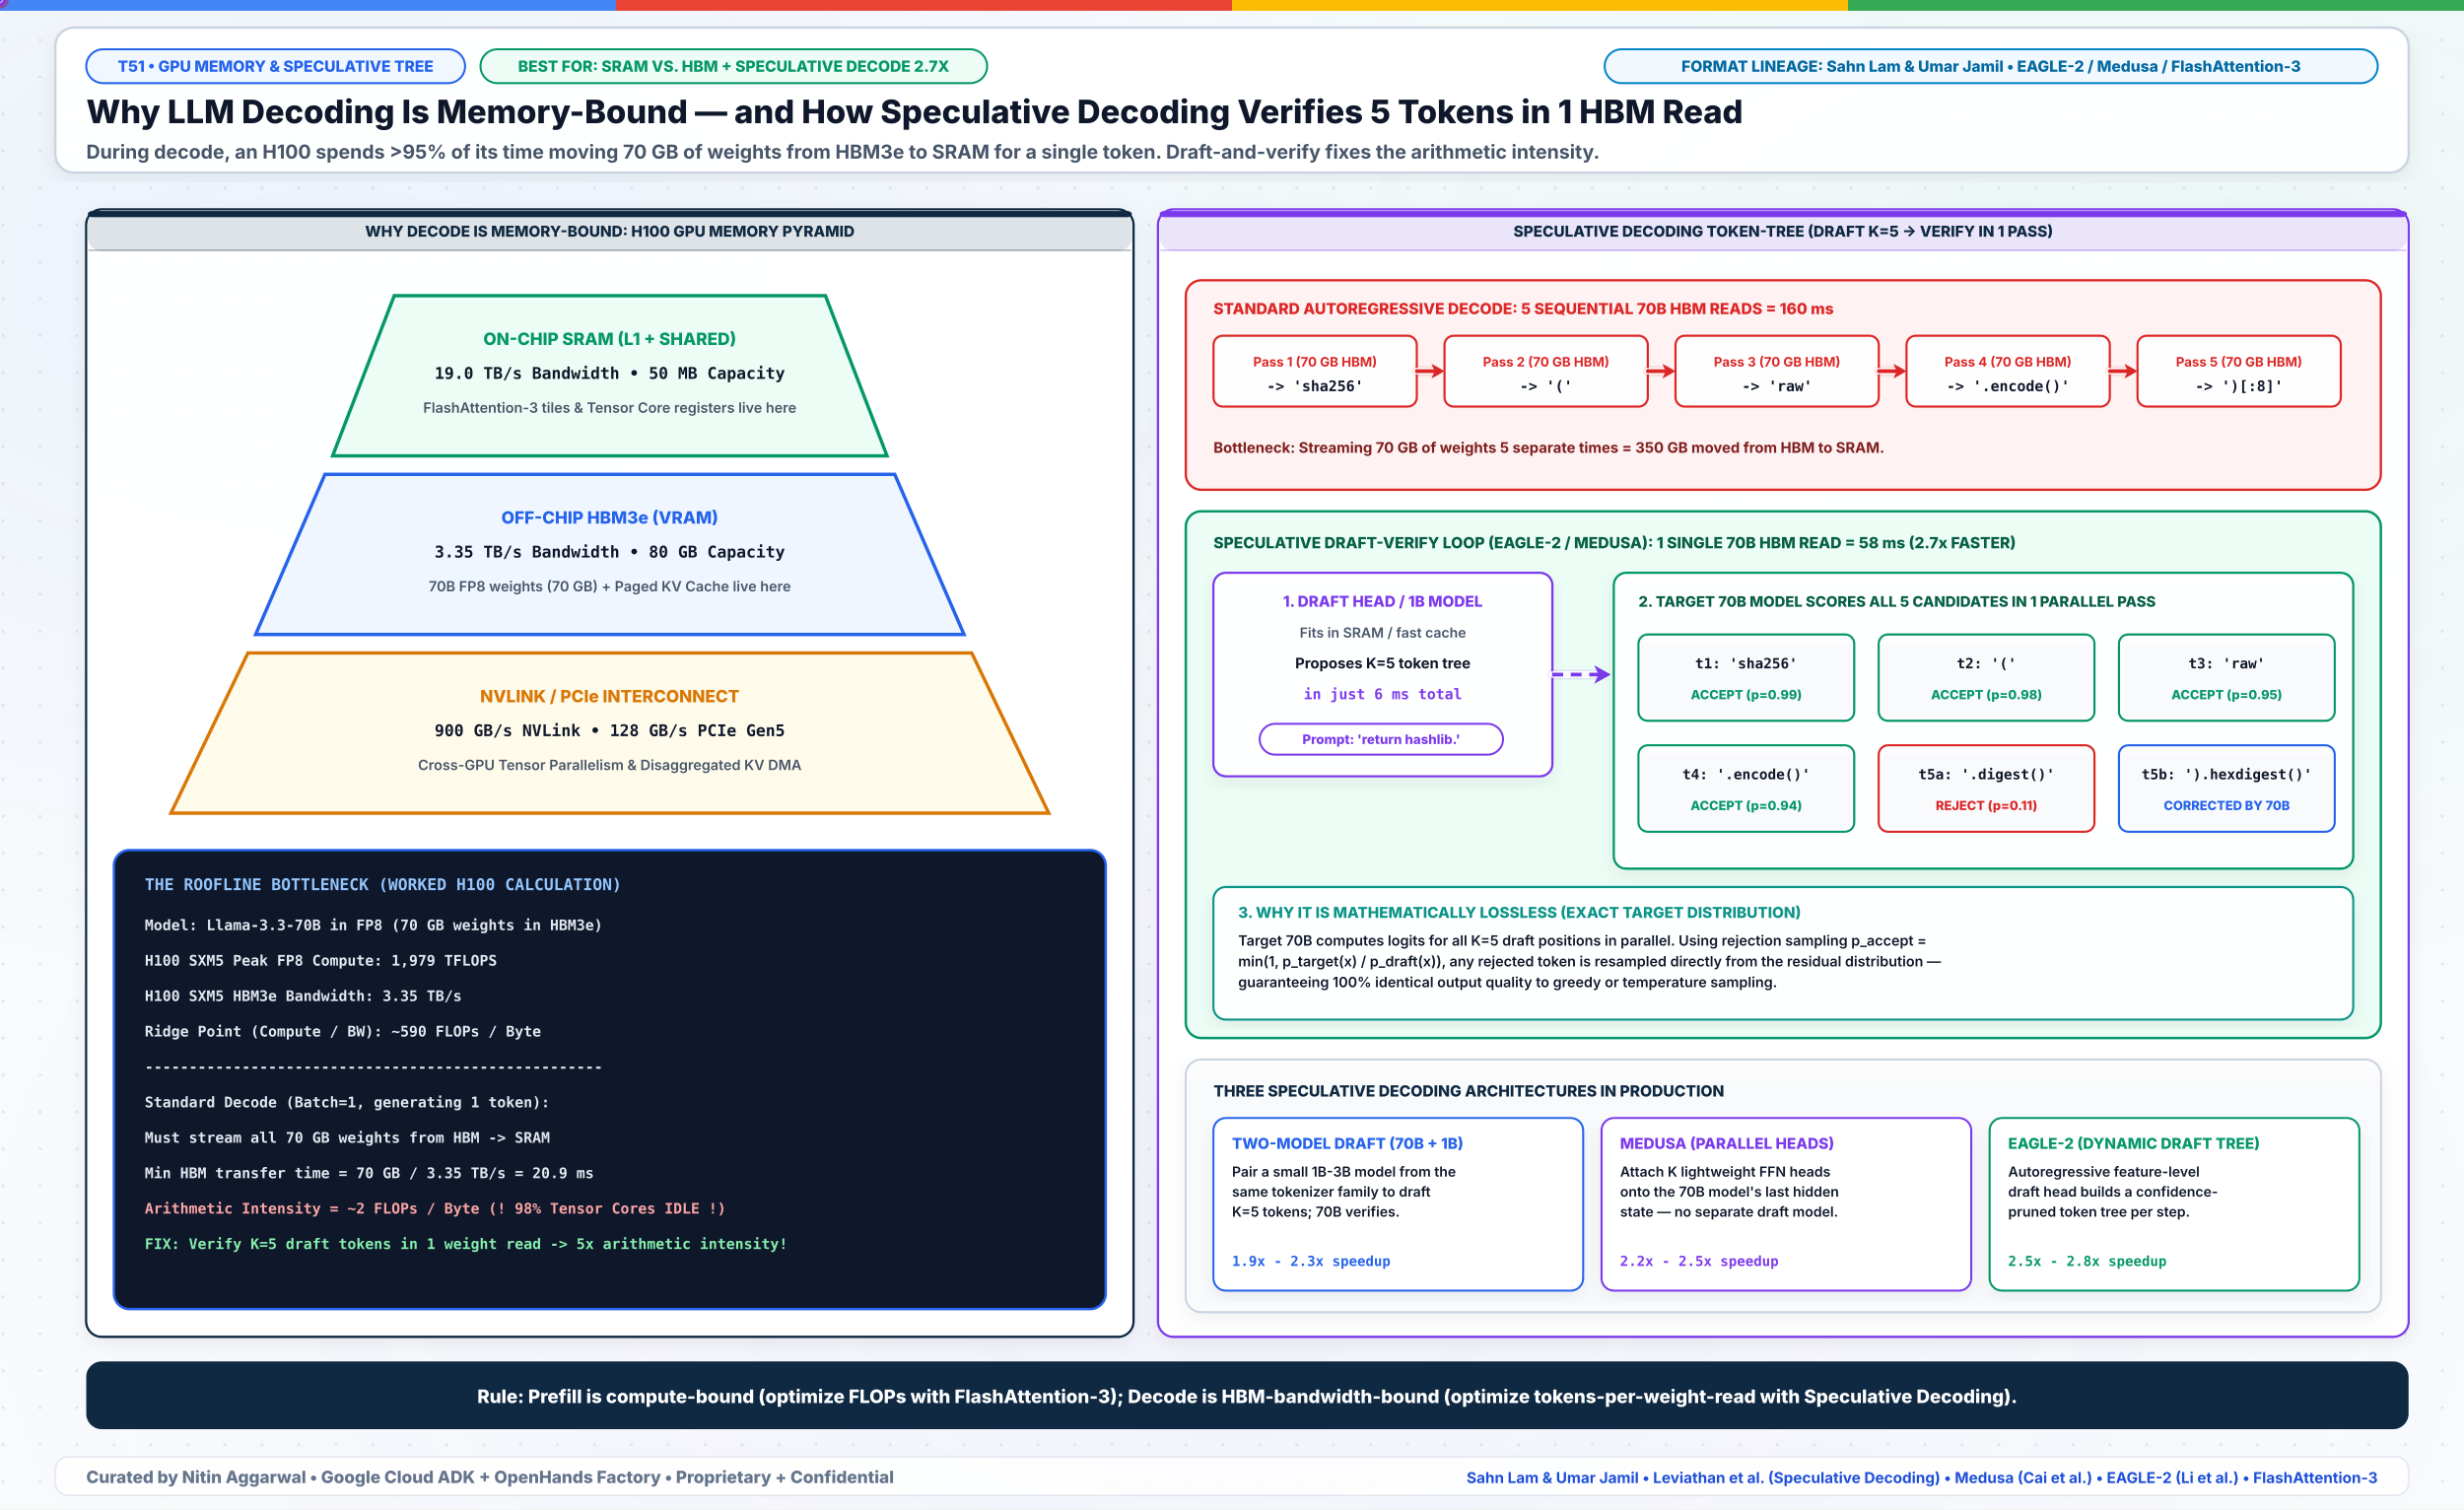
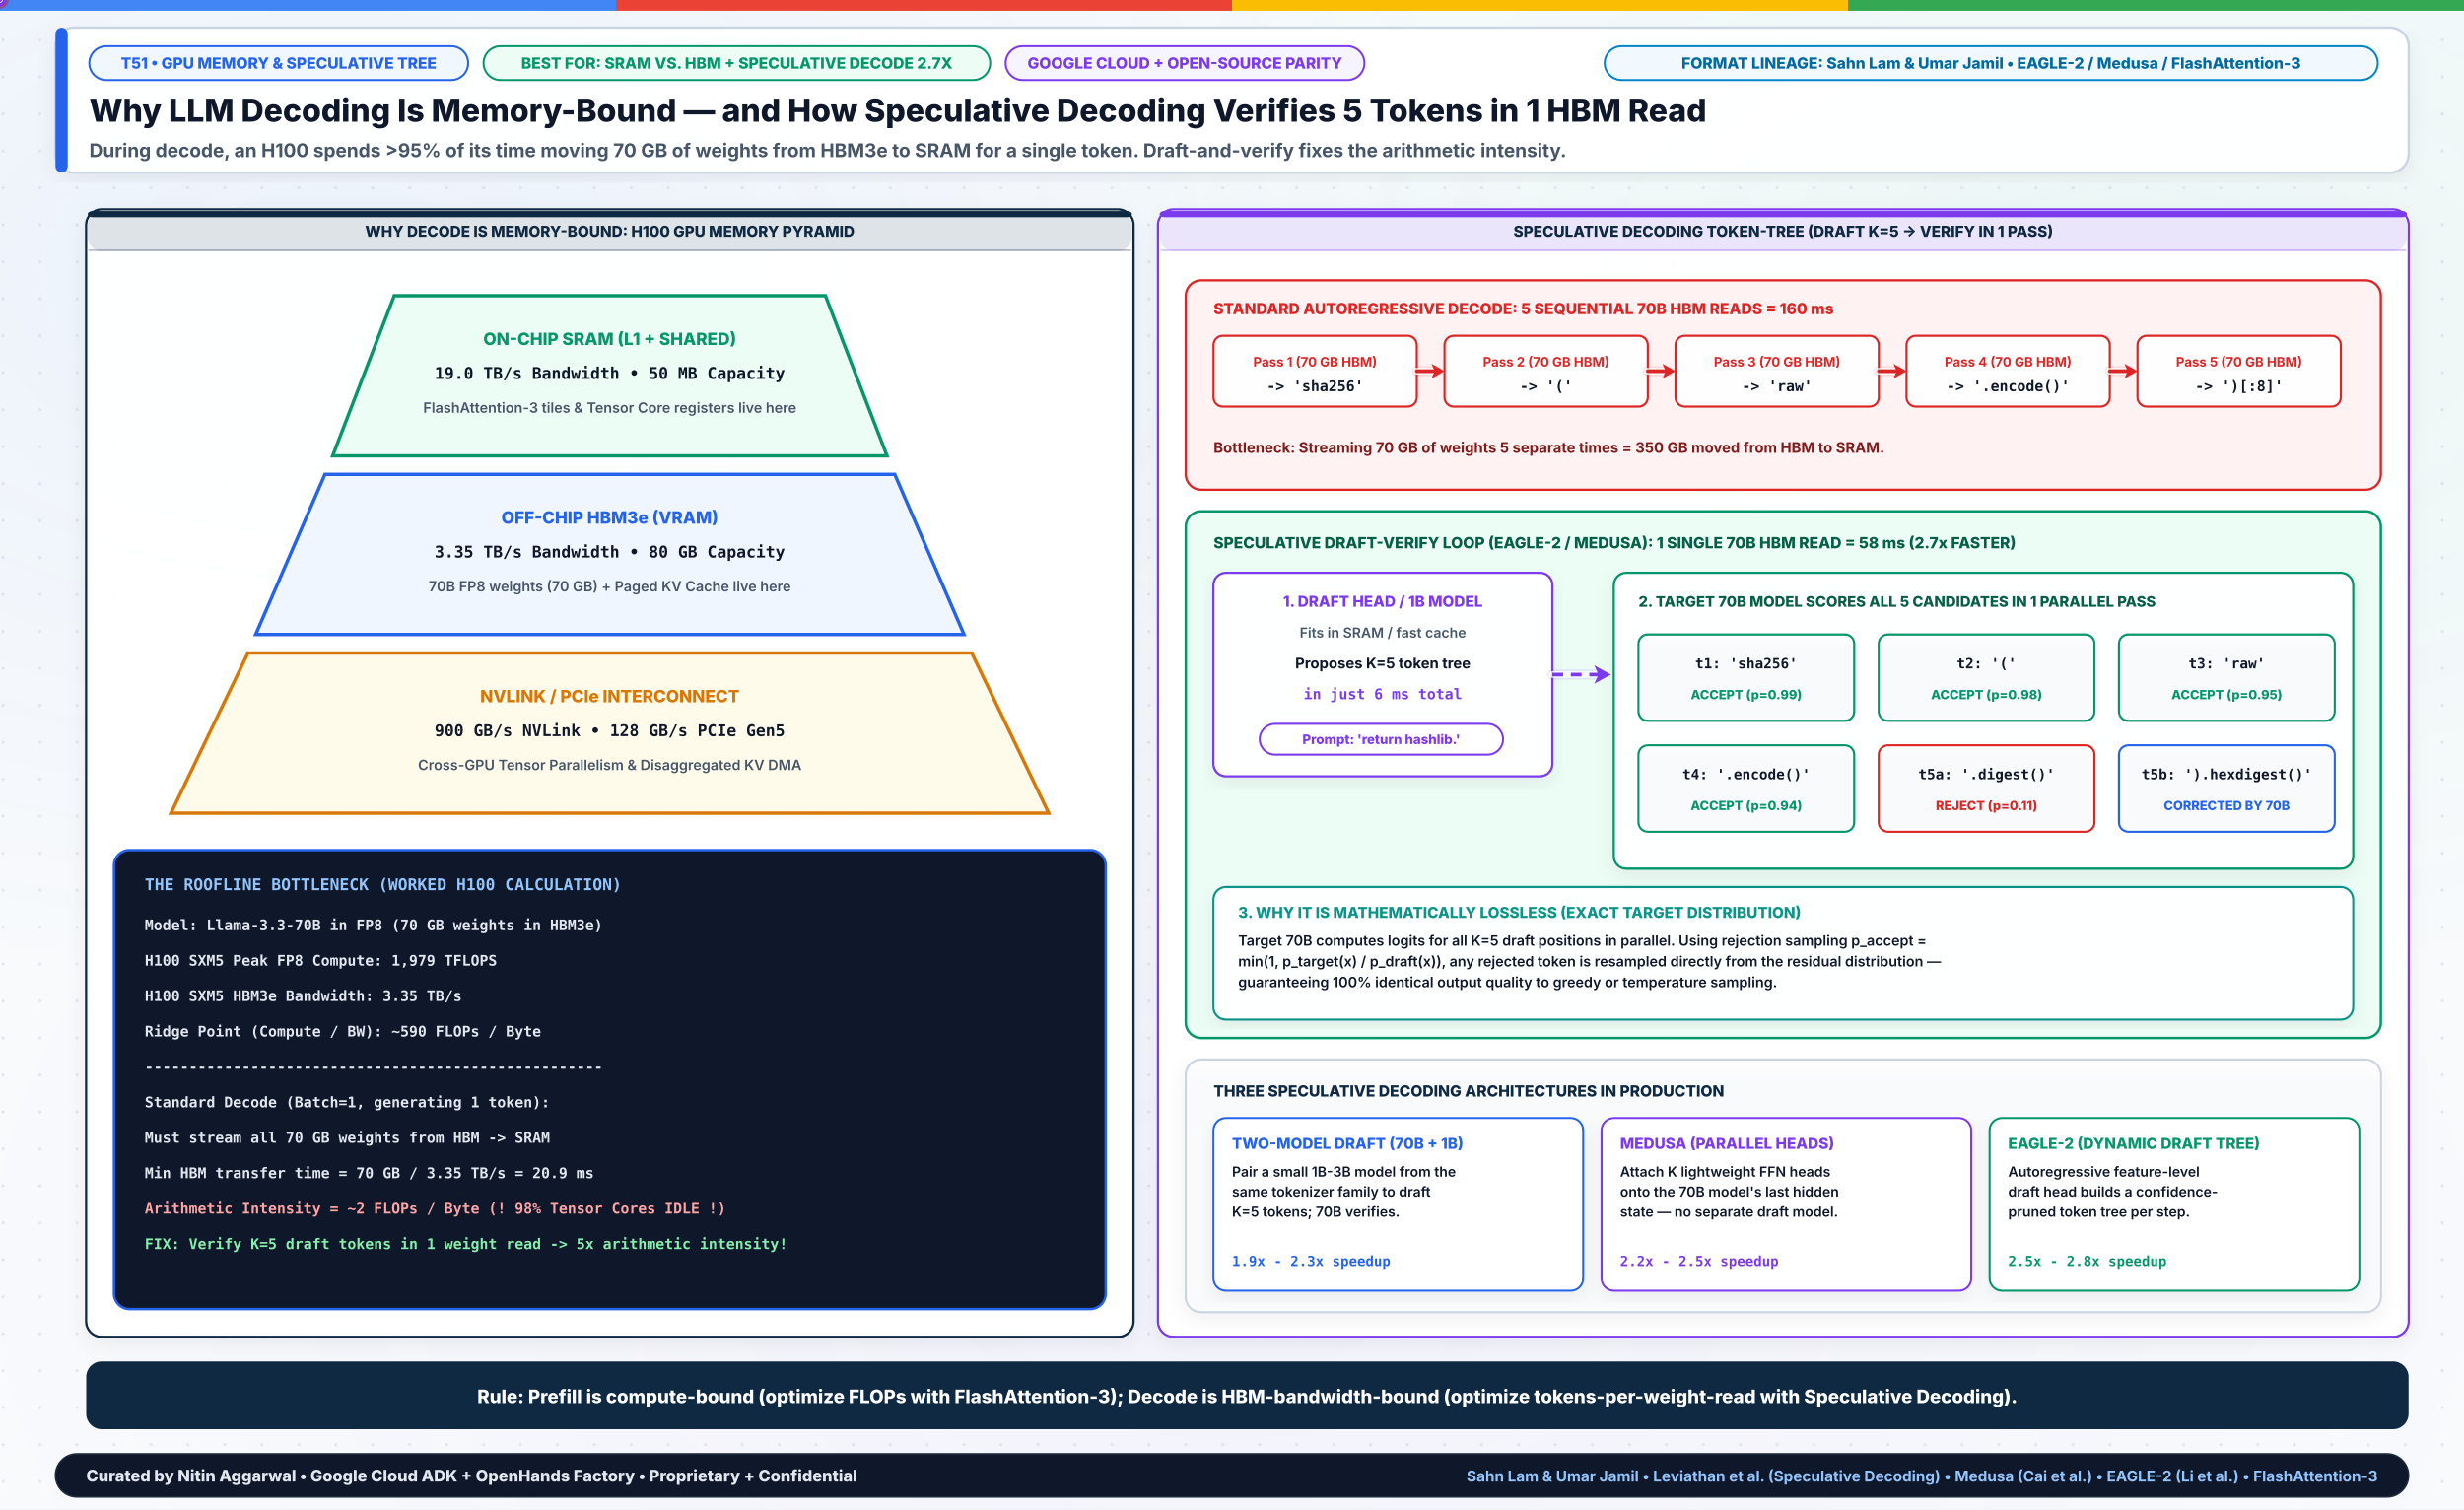
<svg xmlns="http://www.w3.org/2000/svg" viewBox="0 0 1600 980" width="1600" height="980">
  <defs>
    <filter id="shadow" x="-3%" y="-3%" width="106%" height="110%">
      <feDropShadow dx="0" dy="4" stdDeviation="6" flood-color="#0F172A" flood-opacity="0.065" />
    </filter>
    <linearGradient id="glassCardGrad" x1="0" y1="0" x2="0" y2="1">
      <stop offset="0%" stop-color="#FFFFFF" stop-opacity="0.96" />
      <stop offset="100%" stop-color="#F8FAFC" stop-opacity="0.90" />
    </linearGradient>
    <linearGradient id="glassSheen" x1="0" y1="0" x2="0" y2="1">
      <stop offset="0%" stop-color="#FFFFFF" stop-opacity="0.72" />
      <stop offset="100%" stop-color="#FFFFFF" stop-opacity="0.0" />
    </linearGradient>
    <radialGradient id="meshBlue" cx="14%" cy="18%" r="48%">
      <stop offset="0%" stop-color="#4285F4" stop-opacity="0.065" />
      <stop offset="100%" stop-color="#4285F4" stop-opacity="0.0" />
    </radialGradient>
    <radialGradient id="meshEmerald" cx="86%" cy="20%" r="46%">
      <stop offset="0%" stop-color="#10B981" stop-opacity="0.055" />
      <stop offset="100%" stop-color="#10B981" stop-opacity="0.0" />
    </radialGradient>
    <radialGradient id="meshViolet" cx="50%" cy="84%" r="52%">
      <stop offset="0%" stop-color="#8B5CF6" stop-opacity="0.048" />
      <stop offset="100%" stop-color="#8B5CF6" stop-opacity="0.0" />
    </radialGradient>
    <pattern id="archGrid" width="24" height="24" patternUnits="userSpaceOnUse">
      <circle cx="2" cy="2" r="1" fill="#94A3B8" fill-opacity="0.22" />
    </pattern>
    <style>
@keyframes flowDash { from { stroke-dashoffset: 40; } to { stroke-dashoffset: 0; } }
.flow-line { animation: flowDash 1.0s linear infinite; }
@keyframes pulseStroke { 0%,100% { stroke-width: 2.4px; } 50% { stroke-width: 5px; } }
.pulse { animation: pulseStroke 2.2s ease-in-out infinite; }
@keyframes blink { 0%,100% { opacity: 1; } 50% { opacity: 0.35; } }
.blink { animation: blink 1.4s ease-in-out infinite; }
@keyframes growX { from { transform: scaleX(0.02); } to { transform: scaleX(1); } }
.grow-x { transform-box: fill-box; transform-origin: left center; animation: growX 1.5s ease-out 0.2s both; }
@keyframes breathe { 0%,100% { transform: scale(1); } 50% { transform: scale(1.05); } }
.breathe { transform-box: fill-box; transform-origin: center; animation: breathe 2.6s ease-in-out infinite; }
</style>
  </defs>
  <rect x="0.0" y="0.0" width="1600.0" height="980.0" rx="0" fill="#F8FAFC" />
  <rect x="0" y="0" width="1600" height="980" fill="url(#meshBlue)" />
  <rect x="0" y="0" width="1600" height="980" fill="url(#meshEmerald)" />
  <rect x="0" y="0" width="1600" height="980" fill="url(#meshViolet)" />
  <rect x="0" y="0" width="1600" height="980" fill="url(#archGrid)" />
  <rect x="0.0" y="0.0" width="400.0" height="7.0" rx="0" fill="#4285F4" />
  <rect x="400.0" y="0.0" width="400.0" height="7.0" rx="0" fill="#EA4335" />
  <rect x="800.0" y="0.0" width="400.0" height="7.0" rx="0" fill="#FBBC04" />
  <rect x="1200.0" y="0.0" width="400.0" height="7.0" rx="0" fill="#34A853" />
  <rect x="36.0" y="18.0" width="1528.0" height="94.0" rx="12" fill="#FFFFFF" stroke="#CBD5E1" stroke-width="1.8" filter="url(#shadow)" fill-opacity="0.96" />
  <rect x="37.2" y="19.2" width="1525.6" height="91.6" rx="10.8" fill="none" stroke="#FFFFFF" stroke-opacity="0.82" stroke-width="1" />
  <rect x="38.0" y="19.8" width="1524.0" height="11.3" rx="9.8" fill="url(#glassSheen)" pointer-events="none" />
-   <rect x="56.0" y="32.0" width="246" height="22" rx="11.0" fill="#EFF6FF" fill-opacity="0.98" stroke="#2563EB" stroke-width="1.3" />
-   <text x="179.0" y="46.6" font-family="Inter, -apple-system, Helvetica, Arial, sans-serif" font-size="10" font-weight="800" fill="#2563EB" text-anchor="middle">T51 • GPU MEMORY &amp; SPECULATIVE TREE</text>
-   <rect x="312.0" y="32.0" width="329" height="22" rx="11.0" fill="#ECFDF5" fill-opacity="0.98" stroke="#059669" stroke-width="1.3" />
-   <text x="476.5" y="46.6" font-family="Inter, -apple-system, Helvetica, Arial, sans-serif" font-size="10" font-weight="800" fill="#059669" text-anchor="middle">BEST FOR: SRAM VS. HBM + SPECULATIVE DECODE 2.7X</text>
-   <rect x="1042.0" y="32.0" width="502" height="22" rx="11.0" fill="#F0F9FF" fill-opacity="0.98" stroke="#0284C7" stroke-width="1.3" />
-   <text x="1293.0" y="46.6" font-family="Inter, -apple-system, Helvetica, Arial, sans-serif" font-size="10" font-weight="800" fill="#0369A1" text-anchor="middle">FORMAT LINEAGE: Sahn Lam &amp; Umar Jamil • EAGLE-2 / Medusa / FlashAttention-3</text>
-   <text x="56.0" y="80.0" font-family="Inter, -apple-system, Helvetica, Arial, sans-serif" font-size="21" font-weight="800" fill="#0F172A" text-anchor="start">Why LLM Decoding Is Memory-Bound — and How Speculative Decoding Verifies 5 Tokens in 1 HBM Read</text>
-   <text x="56.0" y="103.0" font-family="Inter, -apple-system, Helvetica, Arial, sans-serif" font-size="12.5" font-weight="700" fill="#475569" text-anchor="start">During decode, an H100 spends &gt;95% of its time moving 70 GB of weights from HBM3e to SRAM for a single token. Draft-and-verify fixes the arithmetic intensity.</text>
+   <rect x="36.0" y="18.0" width="8.0" height="94.0" rx="4" fill="#2563EB" />
+   <rect x="58.0" y="30.0" width="246" height="22" rx="11.0" fill="#EFF6FF" fill-opacity="0.98" stroke="#2563EB" stroke-width="1.3" />
+   <text x="181.0" y="44.6" font-family="Inter, -apple-system, Helvetica, Arial, sans-serif" font-size="10" font-weight="800" fill="#2563EB" text-anchor="middle">T51 • GPU MEMORY &amp; SPECULATIVE TREE</text>
+   <rect x="314.0" y="30.0" width="329" height="22" rx="11.0" fill="#ECFDF5" fill-opacity="0.98" stroke="#059669" stroke-width="1.3" />
+   <text x="478.5" y="44.6" font-family="Inter, -apple-system, Helvetica, Arial, sans-serif" font-size="10" font-weight="800" fill="#059669" text-anchor="middle">BEST FOR: SRAM VS. HBM + SPECULATIVE DECODE 2.7X</text>
+   <rect x="653.0" y="30.0" width="233" height="22" rx="11.0" fill="#F5F3FF" fill-opacity="0.98" stroke="#7C3AED" stroke-width="1.3" />
+   <text x="769.5" y="44.6" font-family="Inter, -apple-system, Helvetica, Arial, sans-serif" font-size="10" font-weight="800" fill="#7C3AED" text-anchor="middle">GOOGLE CLOUD + OPEN-SOURCE PARITY</text>
+   <rect x="1042.0" y="30.0" width="502" height="22" rx="11.0" fill="#F0F9FF" fill-opacity="0.98" stroke="#0284C7" stroke-width="1.3" />
+   <text x="1293.0" y="44.6" font-family="Inter, -apple-system, Helvetica, Arial, sans-serif" font-size="10" font-weight="800" fill="#0369A1" text-anchor="middle">FORMAT LINEAGE: Sahn Lam &amp; Umar Jamil • EAGLE-2 / Medusa / FlashAttention-3</text>
+   <text x="58.0" y="79.0" font-family="Inter, -apple-system, Helvetica, Arial, sans-serif" font-size="20.5" font-weight="800" fill="#0F172A" text-anchor="start">Why LLM Decoding Is Memory-Bound — and How Speculative Decoding Verifies 5 Tokens in 1 HBM Read</text>
+   <text x="58.0" y="102.0" font-family="Inter, -apple-system, Helvetica, Arial, sans-serif" font-size="12.2" font-weight="700" fill="#475569" text-anchor="start">During decode, an H100 spends &gt;95% of its time moving 70 GB of weights from HBM3e to SRAM for a single token. Draft-and-verify fixes the arithmetic intensity.</text>
  <rect x="56.0" y="136.0" width="680.0" height="732.0" rx="10" fill="#FFFFFF" stroke="#0F2942" stroke-width="1.6" filter="url(#shadow)" fill-opacity="0.96" />
  <rect x="57.2" y="137.2" width="677.6" height="729.6" rx="8.8" fill="none" stroke="#FFFFFF" stroke-opacity="0.82" stroke-width="1" />
  <rect x="58.0" y="137.8" width="676.0" height="14.0" rx="7.8" fill="url(#glassSheen)" pointer-events="none" />
  <rect x="57.0" y="137.0" width="678.0" height="26.0" rx="9" fill="#F8FAFC" />
  <rect x="57.0" y="137.0" width="678.0" height="26.0" rx="9" fill="#0F2942" fill-opacity="0.11" />
  <rect x="57.0" y="137.0" width="678.0" height="4.0" rx="3" fill="#0F2942" />
  <line x1="57.5" y1="162.5" x2="734.5" y2="162.5" stroke="#0F2942" stroke-opacity="0.28" stroke-width="1.2" />
  <text x="396.0" y="153.7" font-family="Inter, -apple-system, Helvetica, Arial, sans-serif" font-size="9.8" font-weight="800" fill="#0F2942" text-anchor="middle">WHY DECODE IS MEMORY-BOUND: H100 GPU MEMORY PYRAMID</text>
  <polygon points="256.0,192 536.0,192 576.0,296 216.0,296" fill="#ECFDF5" stroke="#059669" stroke-width="2.2" />
  <text x="396.0" y="224.0" font-family="Inter, -apple-system, Helvetica, Arial, sans-serif" font-size="11" font-weight="800" fill="#059669" text-anchor="middle">ON-CHIP SRAM (L1 + SHARED)</text>
  <text x="396.0" y="246.0" font-family="ui-monospace, SFMono-Regular, Menlo, monospace" font-size="10.5" font-weight="800" fill="#0F172A" text-anchor="middle">19.0 TB/s Bandwidth • 50 MB Capacity</text>
  <text x="396.0" y="268.0" font-family="Inter, -apple-system, Helvetica, Arial, sans-serif" font-size="9.2" font-weight="600" fill="#475569" text-anchor="middle">FlashAttention-3 tiles &amp; Tensor Core registers live here</text>
  <polygon points="211.0,308 581.0,308 626.0,412 166.0,412" fill="#EFF6FF" stroke="#2563EB" stroke-width="2.2" />
  <text x="396.0" y="340.0" font-family="Inter, -apple-system, Helvetica, Arial, sans-serif" font-size="11" font-weight="800" fill="#2563EB" text-anchor="middle">OFF-CHIP HBM3e (VRAM)</text>
  <text x="396.0" y="362.0" font-family="ui-monospace, SFMono-Regular, Menlo, monospace" font-size="10.5" font-weight="800" fill="#0F172A" text-anchor="middle">3.35 TB/s Bandwidth • 80 GB Capacity</text>
  <text x="396.0" y="384.0" font-family="Inter, -apple-system, Helvetica, Arial, sans-serif" font-size="9.2" font-weight="600" fill="#475569" text-anchor="middle">70B FP8 weights (70 GB) + Paged KV Cache live here</text>
  <polygon points="161.0,424 631.0,424 681.0,528 111.0,528" fill="#FFFBEB" stroke="#D97706" stroke-width="2.2" />
  <text x="396.0" y="456.0" font-family="Inter, -apple-system, Helvetica, Arial, sans-serif" font-size="11" font-weight="800" fill="#D97706" text-anchor="middle">NVLINK / PCIe INTERCONNECT</text>
  <text x="396.0" y="478.0" font-family="ui-monospace, SFMono-Regular, Menlo, monospace" font-size="10.5" font-weight="800" fill="#0F172A" text-anchor="middle">900 GB/s NVLink • 128 GB/s PCIe Gen5</text>
  <text x="396.0" y="500.0" font-family="Inter, -apple-system, Helvetica, Arial, sans-serif" font-size="9.2" font-weight="600" fill="#475569" text-anchor="middle">Cross-GPU Tensor Parallelism &amp; Disaggregated KV DMA</text>
  <rect x="74.0" y="552.0" width="644.0" height="298.0" rx="10" fill="#0F172A" stroke="#2563EB" stroke-width="1.6" />
  <text x="94.0" y="578.0" font-family="ui-monospace, SFMono-Regular, Menlo, monospace" font-size="10.5" font-weight="800" fill="#93C5FD" text-anchor="start">THE ROOFLINE BOTTLENECK (WORKED H100 CALCULATION)</text>
  <text x="94.0" y="604.0" font-family="ui-monospace, SFMono-Regular, Menlo, monospace" font-size="9.5" font-weight="600" fill="#E2E8F0" text-anchor="start">Model: Llama-3.3-70B in FP8 (70 GB weights in HBM3e)</text>
  <text x="94.0" y="627.0" font-family="ui-monospace, SFMono-Regular, Menlo, monospace" font-size="9.5" font-weight="600" fill="#E2E8F0" text-anchor="start">H100 SXM5 Peak FP8 Compute: 1,979 TFLOPS</text>
  <text x="94.0" y="650.0" font-family="ui-monospace, SFMono-Regular, Menlo, monospace" font-size="9.5" font-weight="600" fill="#E2E8F0" text-anchor="start">H100 SXM5 HBM3e Bandwidth:  3.35 TB/s</text>
  <text x="94.0" y="673.0" font-family="ui-monospace, SFMono-Regular, Menlo, monospace" font-size="9.5" font-weight="600" fill="#E2E8F0" text-anchor="start">Ridge Point (Compute / BW): ~590 FLOPs / Byte</text>
  <text x="94.0" y="696.0" font-family="ui-monospace, SFMono-Regular, Menlo, monospace" font-size="9.5" font-weight="600" fill="#E2E8F0" text-anchor="start">----------------------------------------------------</text>
  <text x="94.0" y="719.0" font-family="ui-monospace, SFMono-Regular, Menlo, monospace" font-size="9.5" font-weight="600" fill="#E2E8F0" text-anchor="start">Standard Decode (Batch=1, generating 1 token):</text>
  <text x="94.0" y="742.0" font-family="ui-monospace, SFMono-Regular, Menlo, monospace" font-size="9.5" font-weight="600" fill="#E2E8F0" text-anchor="start">  Must stream all 70 GB weights from HBM -&gt; SRAM</text>
  <text x="94.0" y="765.0" font-family="ui-monospace, SFMono-Regular, Menlo, monospace" font-size="9.5" font-weight="600" fill="#E2E8F0" text-anchor="start">  Min HBM transfer time = 70 GB / 3.35 TB/s = 20.9 ms</text>
  <text x="94.0" y="788.0" font-family="ui-monospace, SFMono-Regular, Menlo, monospace" font-size="9.5" font-weight="700" fill="#FCA5A5" text-anchor="start">  Arithmetic Intensity  = ~2 FLOPs / Byte (! 98% Tensor Cores IDLE !)</text>
  <text x="94.0" y="811.0" font-family="ui-monospace, SFMono-Regular, Menlo, monospace" font-size="9.5" font-weight="700" fill="#86EFAC" text-anchor="start">FIX: Verify K=5 draft tokens in 1 weight read -&gt; 5x arithmetic intensity!</text>
  <rect x="752.0" y="136.0" width="812.0" height="732.0" rx="10" fill="#FFFFFF" stroke="#7C3AED" stroke-width="1.6" filter="url(#shadow)" fill-opacity="0.96" />
  <rect x="753.2" y="137.2" width="809.6" height="729.6" rx="8.8" fill="none" stroke="#FFFFFF" stroke-opacity="0.82" stroke-width="1" />
  <rect x="754.0" y="137.8" width="808.0" height="14.0" rx="7.8" fill="url(#glassSheen)" pointer-events="none" />
  <rect x="753.0" y="137.0" width="810.0" height="26.0" rx="9" fill="#F8FAFC" />
  <rect x="753.0" y="137.0" width="810.0" height="26.0" rx="9" fill="#7C3AED" fill-opacity="0.11" />
  <rect x="753.0" y="137.0" width="810.0" height="4.0" rx="3" fill="#7C3AED" />
  <line x1="753.5" y1="162.5" x2="1562.5" y2="162.5" stroke="#7C3AED" stroke-opacity="0.28" stroke-width="1.2" />
  <text x="1158.0" y="153.7" font-family="Inter, -apple-system, Helvetica, Arial, sans-serif" font-size="9.8" font-weight="800" fill="#0F2942" text-anchor="middle">SPECULATIVE DECODING TOKEN-TREE (DRAFT K=5 -&gt; VERIFY IN 1 PASS)</text>
  <rect x="770.0" y="182.0" width="776.0" height="136.0" rx="10" fill="#FEF2F2" stroke="#DC2626" stroke-width="1.5" />
  <text x="788.0" y="204.0" font-family="Inter, -apple-system, Helvetica, Arial, sans-serif" font-size="10" font-weight="800" fill="#DC2626" text-anchor="start">STANDARD AUTOREGRESSIVE DECODE: 5 SEQUENTIAL 70B HBM READS = 160 ms</text>
  <rect x="788.0" y="218.0" width="132.0" height="46.0" rx="6" fill="#FFFFFF" stroke="#DC2626" stroke-width="1.4" fill-opacity="0.96" />
  <text x="854.0" y="238.0" font-family="Inter, -apple-system, Helvetica, Arial, sans-serif" font-size="8.5" font-weight="700" fill="#DC2626" text-anchor="middle">Pass 1 (70 GB HBM)</text>
  <text x="854.0" y="254.0" font-family="ui-monospace, SFMono-Regular, Menlo, monospace" font-size="9.5" font-weight="800" fill="#0F172A" text-anchor="middle">-&gt; 'sha256'</text>
  <path d="M 920.0 241.0 L 932.5 241.0" fill="none" stroke="#DC2626" stroke-opacity="0.11" stroke-width="6.6" stroke-linecap="round" stroke-linejoin="round" />
  <path d="M 920.0 241.0 L 932.5 241.0" fill="none" stroke="#FFFFFF" stroke-opacity="0.80" stroke-width="4.4" stroke-linecap="round" stroke-linejoin="round" />
  <path d="M 920.0 241.0 L 932.5 241.0" fill="none" stroke="#DC2626" stroke-width="2.4" stroke-linejoin="round" stroke-linecap="round" />
  <polygon points="938.0,241.0 929.5,236.2 931.6,241.0 929.5,245.8" fill="#DC2626" />
  <g>
    <circle r="5.6" fill="#DC2626" fill-opacity="0.15" />
    <circle r="3.8" fill="#DC2626" fill-opacity="0.28" />
    <circle r="2.8" fill="#FFFFFF" stroke="#DC2626" stroke-width="2.0" />
    <circle r="1.3" fill="#DC2626" />
    <animateMotion dur="1.00s" begin="-0.00s" repeatCount="indefinite" path="M 920.0 241.0 L 932.5 241.0" />
  </g>
  <rect x="938.0" y="218.0" width="132.0" height="46.0" rx="6" fill="#FFFFFF" stroke="#DC2626" stroke-width="1.4" fill-opacity="0.96" />
  <text x="1004.0" y="238.0" font-family="Inter, -apple-system, Helvetica, Arial, sans-serif" font-size="8.5" font-weight="700" fill="#DC2626" text-anchor="middle">Pass 2 (70 GB HBM)</text>
  <text x="1004.0" y="254.0" font-family="ui-monospace, SFMono-Regular, Menlo, monospace" font-size="9.5" font-weight="800" fill="#0F172A" text-anchor="middle">-&gt; '('</text>
  <path d="M 1070.0 241.0 L 1082.5 241.0" fill="none" stroke="#DC2626" stroke-opacity="0.11" stroke-width="6.6" stroke-linecap="round" stroke-linejoin="round" />
  <path d="M 1070.0 241.0 L 1082.5 241.0" fill="none" stroke="#FFFFFF" stroke-opacity="0.80" stroke-width="4.4" stroke-linecap="round" stroke-linejoin="round" />
  <path d="M 1070.0 241.0 L 1082.5 241.0" fill="none" stroke="#DC2626" stroke-width="2.4" stroke-linejoin="round" stroke-linecap="round" />
  <polygon points="1088.0,241.0 1079.5,236.2 1081.6,241.0 1079.5,245.8" fill="#DC2626" />
  <g>
    <circle r="5.6" fill="#DC2626" fill-opacity="0.15" />
    <circle r="3.8" fill="#DC2626" fill-opacity="0.28" />
    <circle r="2.8" fill="#FFFFFF" stroke="#DC2626" stroke-width="2.0" />
    <circle r="1.3" fill="#DC2626" />
    <animateMotion dur="1.00s" begin="-0.00s" repeatCount="indefinite" path="M 1070.0 241.0 L 1082.5 241.0" />
  </g>
  <rect x="1088.0" y="218.0" width="132.0" height="46.0" rx="6" fill="#FFFFFF" stroke="#DC2626" stroke-width="1.4" fill-opacity="0.96" />
  <text x="1154.0" y="238.0" font-family="Inter, -apple-system, Helvetica, Arial, sans-serif" font-size="8.5" font-weight="700" fill="#DC2626" text-anchor="middle">Pass 3 (70 GB HBM)</text>
  <text x="1154.0" y="254.0" font-family="ui-monospace, SFMono-Regular, Menlo, monospace" font-size="9.5" font-weight="800" fill="#0F172A" text-anchor="middle">-&gt; 'raw'</text>
  <path d="M 1220.0 241.0 L 1232.5 241.0" fill="none" stroke="#DC2626" stroke-opacity="0.11" stroke-width="6.6" stroke-linecap="round" stroke-linejoin="round" />
  <path d="M 1220.0 241.0 L 1232.5 241.0" fill="none" stroke="#FFFFFF" stroke-opacity="0.80" stroke-width="4.4" stroke-linecap="round" stroke-linejoin="round" />
  <path d="M 1220.0 241.0 L 1232.5 241.0" fill="none" stroke="#DC2626" stroke-width="2.4" stroke-linejoin="round" stroke-linecap="round" />
  <polygon points="1238.0,241.0 1229.5,236.2 1231.6,241.0 1229.5,245.8" fill="#DC2626" />
  <g>
    <circle r="5.6" fill="#DC2626" fill-opacity="0.15" />
    <circle r="3.8" fill="#DC2626" fill-opacity="0.28" />
    <circle r="2.8" fill="#FFFFFF" stroke="#DC2626" stroke-width="2.0" />
    <circle r="1.3" fill="#DC2626" />
    <animateMotion dur="1.00s" begin="-0.00s" repeatCount="indefinite" path="M 1220.0 241.0 L 1232.5 241.0" />
  </g>
  <rect x="1238.0" y="218.0" width="132.0" height="46.0" rx="6" fill="#FFFFFF" stroke="#DC2626" stroke-width="1.4" fill-opacity="0.96" />
  <text x="1304.0" y="238.0" font-family="Inter, -apple-system, Helvetica, Arial, sans-serif" font-size="8.5" font-weight="700" fill="#DC2626" text-anchor="middle">Pass 4 (70 GB HBM)</text>
  <text x="1304.0" y="254.0" font-family="ui-monospace, SFMono-Regular, Menlo, monospace" font-size="9.5" font-weight="800" fill="#0F172A" text-anchor="middle">-&gt; '.encode()'</text>
  <path d="M 1370.0 241.0 L 1382.5 241.0" fill="none" stroke="#DC2626" stroke-opacity="0.11" stroke-width="6.6" stroke-linecap="round" stroke-linejoin="round" />
  <path d="M 1370.0 241.0 L 1382.5 241.0" fill="none" stroke="#FFFFFF" stroke-opacity="0.80" stroke-width="4.4" stroke-linecap="round" stroke-linejoin="round" />
  <path d="M 1370.0 241.0 L 1382.5 241.0" fill="none" stroke="#DC2626" stroke-width="2.4" stroke-linejoin="round" stroke-linecap="round" />
  <polygon points="1388.0,241.0 1379.5,236.2 1381.6,241.0 1379.5,245.8" fill="#DC2626" />
  <g>
    <circle r="5.6" fill="#DC2626" fill-opacity="0.15" />
    <circle r="3.8" fill="#DC2626" fill-opacity="0.28" />
    <circle r="2.8" fill="#FFFFFF" stroke="#DC2626" stroke-width="2.0" />
    <circle r="1.3" fill="#DC2626" />
    <animateMotion dur="1.00s" begin="-0.00s" repeatCount="indefinite" path="M 1370.0 241.0 L 1382.5 241.0" />
  </g>
  <rect x="1388.0" y="218.0" width="132.0" height="46.0" rx="6" fill="#FFFFFF" stroke="#DC2626" stroke-width="1.4" fill-opacity="0.96" />
  <text x="1454.0" y="238.0" font-family="Inter, -apple-system, Helvetica, Arial, sans-serif" font-size="8.5" font-weight="700" fill="#DC2626" text-anchor="middle">Pass 5 (70 GB HBM)</text>
  <text x="1454.0" y="254.0" font-family="ui-monospace, SFMono-Regular, Menlo, monospace" font-size="9.5" font-weight="800" fill="#0F172A" text-anchor="middle">-&gt; ')[:8]'</text>
  <text x="788.0" y="294.0" font-family="Inter, -apple-system, Helvetica, Arial, sans-serif" font-size="9.5" font-weight="700" fill="#7F1D1D" text-anchor="start">Bottleneck: Streaming 70 GB of weights 5 separate times = 350 GB moved from HBM to SRAM.</text>
  <rect x="770.0" y="332.0" width="776.0" height="342.0" rx="10" fill="#ECFDF5" stroke="#059669" stroke-width="1.6" />
  <text x="788.0" y="356.0" font-family="Inter, -apple-system, Helvetica, Arial, sans-serif" font-size="10" font-weight="800" fill="#065F46" text-anchor="start">SPECULATIVE DRAFT-VERIFY LOOP (EAGLE-2 / MEDUSA): 1 SINGLE 70B HBM READ = 58 ms (2.7x FASTER)</text>
  <rect x="788.0" y="372.0" width="220.0" height="132.0" rx="8" fill="#FFFFFF" stroke="#7C3AED" stroke-width="1.6" filter="url(#shadow)" fill-opacity="0.96" />
  <rect x="789.2" y="373.2" width="217.6" height="129.6" rx="6.8" fill="none" stroke="#FFFFFF" stroke-opacity="0.82" stroke-width="1" />
  <rect x="790.0" y="373.8" width="216.0" height="14.0" rx="5.8" fill="url(#glassSheen)" pointer-events="none" />
  <text x="898.0" y="394.0" font-family="Inter, -apple-system, Helvetica, Arial, sans-serif" font-size="9.8" font-weight="800" fill="#7C3AED" text-anchor="middle">1. DRAFT HEAD / 1B MODEL</text>
  <text x="898.0" y="414.0" font-family="Inter, -apple-system, Helvetica, Arial, sans-serif" font-size="9" font-weight="600" fill="#475569" text-anchor="middle">Fits in SRAM / fast cache</text>
  <text x="898.0" y="434.0" font-family="Inter, -apple-system, Helvetica, Arial, sans-serif" font-size="9.5" font-weight="700" fill="#0F172A" text-anchor="middle">Proposes K=5 token tree</text>
  <text x="898.0" y="454.0" font-family="ui-monospace, SFMono-Regular, Menlo, monospace" font-size="9.5" font-weight="800" fill="#7C3AED" text-anchor="middle">in just 6 ms total</text>
  <rect x="818.0" y="470.0" width="158" height="20" rx="10.0" fill="#FFFFFF" fill-opacity="0.98" stroke="#7C3AED" stroke-width="1.3" />
  <text x="897.0" y="483.1" font-family="Inter, -apple-system, Helvetica, Arial, sans-serif" font-size="8.5" font-weight="800" fill="#7C3AED" text-anchor="middle">Prompt: 'return hashlib.'</text>
  <path d="M 1008.0 438.0 L 1038.8 438.0" fill="none" stroke="#7C3AED" stroke-opacity="0.11" stroke-width="6.6" stroke-linecap="round" stroke-linejoin="round" />
  <path d="M 1008.0 438.0 L 1038.8 438.0" fill="none" stroke="#FFFFFF" stroke-opacity="0.80" stroke-width="4.4" stroke-linecap="round" stroke-linejoin="round" />
  <path d="M 1008.0 438.0 L 1038.8 438.0" class="flow-line" fill="none" stroke="#7C3AED" stroke-width="2.4" stroke-linejoin="round" stroke-dasharray="7 5" stroke-dashoffset="0.0" />
  <polygon points="1046.0,438.0 1035.2,432.0 1038.0,438.0 1035.2,444.0" fill="#7C3AED" />
  <g>
    <circle r="5.6" fill="#7C3AED" fill-opacity="0.15" />
    <circle r="3.8" fill="#7C3AED" fill-opacity="0.28" />
    <circle r="2.8" fill="#FFFFFF" stroke="#7C3AED" stroke-width="2.0" />
    <circle r="1.3" fill="#7C3AED" />
    <animateMotion dur="1.20s" begin="-0.00s" repeatCount="indefinite" path="M 1008.0 438.0 L 1038.8 438.0" />
  </g>
  <rect x="1048.0" y="372.0" width="480.0" height="192.0" rx="8" fill="#FFFFFF" stroke="#059669" stroke-width="1.6" filter="url(#shadow)" fill-opacity="0.96" />
  <rect x="1049.2" y="373.2" width="477.6" height="189.6" rx="6.8" fill="none" stroke="#FFFFFF" stroke-opacity="0.82" stroke-width="1" />
  <rect x="1050.0" y="373.8" width="476.0" height="14.0" rx="5.8" fill="url(#glassSheen)" pointer-events="none" />
  <text x="1064.0" y="394.0" font-family="Inter, -apple-system, Helvetica, Arial, sans-serif" font-size="9.5" font-weight="800" fill="#065F46" text-anchor="start">2. TARGET 70B MODEL SCORES ALL 5 CANDIDATES IN 1 PARALLEL PASS</text>
  <rect x="1064.0" y="412.0" width="140.0" height="56.0" rx="6" fill="#F8FAFC" stroke="#059669" stroke-width="1.5" fill-opacity="0.96" />
  <rect x="1065.2" y="413.2" width="137.6" height="53.6" rx="4.8" fill="none" stroke="#FFFFFF" stroke-opacity="0.82" stroke-width="1" />
  <rect x="1066.0" y="413.8" width="136.0" height="6.7" rx="3.8" fill="url(#glassSheen)" pointer-events="none" />
  <text x="1134.0" y="434.0" font-family="ui-monospace, SFMono-Regular, Menlo, monospace" font-size="9.2" font-weight="800" fill="#0F172A" text-anchor="middle">t1: 'sha256'</text>
  <text x="1134.0" y="454.0" font-family="Inter, -apple-system, Helvetica, Arial, sans-serif" font-size="8.2" font-weight="800" fill="#059669" text-anchor="middle">ACCEPT (p=0.99)</text>
  <rect x="1220.0" y="412.0" width="140.0" height="56.0" rx="6" fill="#F8FAFC" stroke="#059669" stroke-width="1.5" fill-opacity="0.96" />
  <rect x="1221.2" y="413.2" width="137.6" height="53.6" rx="4.8" fill="none" stroke="#FFFFFF" stroke-opacity="0.82" stroke-width="1" />
  <rect x="1222.0" y="413.8" width="136.0" height="6.7" rx="3.8" fill="url(#glassSheen)" pointer-events="none" />
  <text x="1290.0" y="434.0" font-family="ui-monospace, SFMono-Regular, Menlo, monospace" font-size="9.2" font-weight="800" fill="#0F172A" text-anchor="middle">t2: '('</text>
  <text x="1290.0" y="454.0" font-family="Inter, -apple-system, Helvetica, Arial, sans-serif" font-size="8.2" font-weight="800" fill="#059669" text-anchor="middle">ACCEPT (p=0.98)</text>
  <rect x="1376.0" y="412.0" width="140.0" height="56.0" rx="6" fill="#F8FAFC" stroke="#059669" stroke-width="1.5" fill-opacity="0.96" />
  <rect x="1377.2" y="413.2" width="137.6" height="53.6" rx="4.8" fill="none" stroke="#FFFFFF" stroke-opacity="0.82" stroke-width="1" />
  <rect x="1378.0" y="413.8" width="136.0" height="6.7" rx="3.8" fill="url(#glassSheen)" pointer-events="none" />
  <text x="1446.0" y="434.0" font-family="ui-monospace, SFMono-Regular, Menlo, monospace" font-size="9.2" font-weight="800" fill="#0F172A" text-anchor="middle">t3: 'raw'</text>
  <text x="1446.0" y="454.0" font-family="Inter, -apple-system, Helvetica, Arial, sans-serif" font-size="8.2" font-weight="800" fill="#059669" text-anchor="middle">ACCEPT (p=0.95)</text>
  <rect x="1064.0" y="484.0" width="140.0" height="56.0" rx="6" fill="#F8FAFC" stroke="#059669" stroke-width="1.5" fill-opacity="0.96" />
  <rect x="1065.2" y="485.2" width="137.6" height="53.6" rx="4.8" fill="none" stroke="#FFFFFF" stroke-opacity="0.82" stroke-width="1" />
  <rect x="1066.0" y="485.8" width="136.0" height="6.7" rx="3.8" fill="url(#glassSheen)" pointer-events="none" />
  <text x="1134.0" y="506.0" font-family="ui-monospace, SFMono-Regular, Menlo, monospace" font-size="9.2" font-weight="800" fill="#0F172A" text-anchor="middle">t4: '.encode()'</text>
  <text x="1134.0" y="526.0" font-family="Inter, -apple-system, Helvetica, Arial, sans-serif" font-size="8.2" font-weight="800" fill="#059669" text-anchor="middle">ACCEPT (p=0.94)</text>
  <rect x="1220.0" y="484.0" width="140.0" height="56.0" rx="6" fill="#F8FAFC" stroke="#DC2626" stroke-width="1.5" fill-opacity="0.96" />
  <rect x="1221.2" y="485.2" width="137.6" height="53.6" rx="4.8" fill="none" stroke="#FFFFFF" stroke-opacity="0.82" stroke-width="1" />
  <rect x="1222.0" y="485.8" width="136.0" height="6.7" rx="3.8" fill="url(#glassSheen)" pointer-events="none" />
  <text x="1290.0" y="506.0" font-family="ui-monospace, SFMono-Regular, Menlo, monospace" font-size="9.2" font-weight="800" fill="#0F172A" text-anchor="middle">t5a: '.digest()'</text>
  <text x="1290.0" y="526.0" font-family="Inter, -apple-system, Helvetica, Arial, sans-serif" font-size="8.2" font-weight="800" fill="#DC2626" text-anchor="middle">REJECT (p=0.11)</text>
  <rect x="1376.0" y="484.0" width="140.0" height="56.0" rx="6" fill="#F8FAFC" stroke="#2563EB" stroke-width="1.5" fill-opacity="0.96" />
  <rect x="1377.2" y="485.2" width="137.6" height="53.6" rx="4.8" fill="none" stroke="#FFFFFF" stroke-opacity="0.82" stroke-width="1" />
  <rect x="1378.0" y="485.8" width="136.0" height="6.7" rx="3.8" fill="url(#glassSheen)" pointer-events="none" />
  <text x="1446.0" y="506.0" font-family="ui-monospace, SFMono-Regular, Menlo, monospace" font-size="9.2" font-weight="800" fill="#0F172A" text-anchor="middle">t5b: ').hexdigest()'</text>
  <text x="1446.0" y="526.0" font-family="Inter, -apple-system, Helvetica, Arial, sans-serif" font-size="8.2" font-weight="800" fill="#2563EB" text-anchor="middle">CORRECTED BY 70B</text>
  <rect x="788.0" y="576.0" width="740.0" height="86.0" rx="8" fill="#FFFFFF" stroke="#0D9488" stroke-width="1.5" filter="url(#shadow)" fill-opacity="0.96" />
  <rect x="789.2" y="577.2" width="737.6" height="83.6" rx="6.8" fill="none" stroke="#FFFFFF" stroke-opacity="0.82" stroke-width="1" />
  <rect x="790.0" y="577.8" width="736.0" height="10.3" rx="5.8" fill="url(#glassSheen)" pointer-events="none" />
  <text x="804.0" y="596.0" font-family="Inter, -apple-system, Helvetica, Arial, sans-serif" font-size="9.8" font-weight="800" fill="#0D9488" text-anchor="start">3. WHY IT IS MATHEMATICALLY LOSSLESS (EXACT TARGET DISTRIBUTION)</text>
  <text x="804.0" y="614.0" font-family="Inter, -apple-system, Helvetica, Arial, sans-serif" font-size="9.2" font-weight="600" fill="#0F172A" text-anchor="start">Target 70B computes logits for all K=5 draft positions in parallel. Using rejection sampling p_accept =</text>
  <text x="804.0" y="627.5" font-family="Inter, -apple-system, Helvetica, Arial, sans-serif" font-size="9.2" font-weight="600" fill="#0F172A" text-anchor="start">min(1, p_target(x) / p_draft(x)), any rejected token is resampled directly from the residual distribution —</text>
  <text x="804.0" y="641.0" font-family="Inter, -apple-system, Helvetica, Arial, sans-serif" font-size="9.2" font-weight="600" fill="#0F172A" text-anchor="start">guaranteeing 100% identical output quality to greedy or temperature sampling.</text>
  <rect x="770.0" y="688.0" width="776.0" height="164.0" rx="10" fill="#F8FAFC" stroke="#CBD5E1" stroke-width="1.5" filter="url(#shadow)" fill-opacity="0.96" />
  <rect x="771.2" y="689.2" width="773.6" height="161.6" rx="8.8" fill="none" stroke="#FFFFFF" stroke-opacity="0.82" stroke-width="1" />
  <rect x="772.0" y="689.8" width="772.0" height="14.0" rx="7.8" fill="url(#glassSheen)" pointer-events="none" />
  <text x="788.0" y="712.0" font-family="Inter, -apple-system, Helvetica, Arial, sans-serif" font-size="10" font-weight="800" fill="#0F2942" text-anchor="start">THREE SPECULATIVE DECODING ARCHITECTURES IN PRODUCTION</text>
  <rect x="788.0" y="726.0" width="240.0" height="112.0" rx="8" fill="#FFFFFF" stroke="#2563EB" stroke-width="1.4" filter="url(#shadow)" fill-opacity="0.96" />
  <rect x="789.2" y="727.2" width="237.6" height="109.6" rx="6.8" fill="none" stroke="#FFFFFF" stroke-opacity="0.82" stroke-width="1" />
  <rect x="790.0" y="727.8" width="236.0" height="13.4" rx="5.8" fill="url(#glassSheen)" pointer-events="none" />
  <text x="800.0" y="746.0" font-family="Inter, -apple-system, Helvetica, Arial, sans-serif" font-size="9.8" font-weight="800" fill="#2563EB" text-anchor="start">TWO-MODEL DRAFT (70B + 1B)</text>
  <text x="800.0" y="764.0" font-family="Inter, -apple-system, Helvetica, Arial, sans-serif" font-size="9" font-weight="600" fill="#0F172A" text-anchor="start">Pair a small 1B-3B model from the</text>
  <text x="800.0" y="777.0" font-family="Inter, -apple-system, Helvetica, Arial, sans-serif" font-size="9" font-weight="600" fill="#0F172A" text-anchor="start">same tokenizer family to draft</text>
  <text x="800.0" y="790.0" font-family="Inter, -apple-system, Helvetica, Arial, sans-serif" font-size="9" font-weight="600" fill="#0F172A" text-anchor="start">K=5 tokens; 70B verifies.</text>
  <text x="800.0" y="822.0" font-family="ui-monospace, SFMono-Regular, Menlo, monospace" font-size="9" font-weight="800" fill="#2563EB" text-anchor="start">1.9x - 2.3x speedup</text>
  <rect x="1040.0" y="726.0" width="240.0" height="112.0" rx="8" fill="#FFFFFF" stroke="#7C3AED" stroke-width="1.4" filter="url(#shadow)" fill-opacity="0.96" />
  <rect x="1041.2" y="727.2" width="237.6" height="109.6" rx="6.8" fill="none" stroke="#FFFFFF" stroke-opacity="0.82" stroke-width="1" />
  <rect x="1042.0" y="727.8" width="236.0" height="13.4" rx="5.8" fill="url(#glassSheen)" pointer-events="none" />
  <text x="1052.0" y="746.0" font-family="Inter, -apple-system, Helvetica, Arial, sans-serif" font-size="9.8" font-weight="800" fill="#7C3AED" text-anchor="start">MEDUSA (PARALLEL HEADS)</text>
  <text x="1052.0" y="764.0" font-family="Inter, -apple-system, Helvetica, Arial, sans-serif" font-size="9" font-weight="600" fill="#0F172A" text-anchor="start">Attach K lightweight FFN heads</text>
  <text x="1052.0" y="777.0" font-family="Inter, -apple-system, Helvetica, Arial, sans-serif" font-size="9" font-weight="600" fill="#0F172A" text-anchor="start">onto the 70B model's last hidden</text>
  <text x="1052.0" y="790.0" font-family="Inter, -apple-system, Helvetica, Arial, sans-serif" font-size="9" font-weight="600" fill="#0F172A" text-anchor="start">state — no separate draft model.</text>
  <text x="1052.0" y="822.0" font-family="ui-monospace, SFMono-Regular, Menlo, monospace" font-size="9" font-weight="800" fill="#7C3AED" text-anchor="start">2.2x - 2.5x speedup</text>
  <rect x="1292.0" y="726.0" width="240.0" height="112.0" rx="8" fill="#FFFFFF" stroke="#059669" stroke-width="1.4" filter="url(#shadow)" fill-opacity="0.96" />
  <rect x="1293.2" y="727.2" width="237.6" height="109.6" rx="6.8" fill="none" stroke="#FFFFFF" stroke-opacity="0.82" stroke-width="1" />
  <rect x="1294.0" y="727.8" width="236.0" height="13.4" rx="5.8" fill="url(#glassSheen)" pointer-events="none" />
  <text x="1304.0" y="746.0" font-family="Inter, -apple-system, Helvetica, Arial, sans-serif" font-size="9.8" font-weight="800" fill="#059669" text-anchor="start">EAGLE-2 (DYNAMIC DRAFT TREE)</text>
  <text x="1304.0" y="764.0" font-family="Inter, -apple-system, Helvetica, Arial, sans-serif" font-size="9" font-weight="600" fill="#0F172A" text-anchor="start">Autoregressive feature-level</text>
  <text x="1304.0" y="777.0" font-family="Inter, -apple-system, Helvetica, Arial, sans-serif" font-size="9" font-weight="600" fill="#0F172A" text-anchor="start">draft head builds a confidence-</text>
  <text x="1304.0" y="790.0" font-family="Inter, -apple-system, Helvetica, Arial, sans-serif" font-size="9" font-weight="600" fill="#0F172A" text-anchor="start">pruned token tree per step.</text>
  <text x="1304.0" y="822.0" font-family="ui-monospace, SFMono-Regular, Menlo, monospace" font-size="9" font-weight="800" fill="#059669" text-anchor="start">2.5x - 2.8x speedup</text>
  <rect x="56.0" y="884.0" width="1508.0" height="44.0" rx="10" fill="#0F2942" />
  <text x="810.0" y="911.0" font-family="Inter, -apple-system, Helvetica, Arial, sans-serif" font-size="12" font-weight="800" fill="#FFFFFF" text-anchor="middle">Rule: Prefill is compute-bound (optimize FLOPs with FlashAttention-3); Decode is HBM-bandwidth-bound (optimize tokens-per-weight-read with Speculative Decoding).</text>
-   <rect x="36" y="946" width="1528" height="25" rx="8" fill="#FFFFFF" fill-opacity="0.86" stroke="#E2E8F0" stroke-width="1" />
-   <text x="56.0" y="963.0" font-family="Inter, -apple-system, Helvetica, Arial, sans-serif" font-size="11" font-weight="800" fill="#64748B" text-anchor="start">Curated by Nitin Aggarwal  •  Google Cloud ADK + OpenHands Factory  •  Proprietary + Confidential</text>
-   <text x="1544.0" y="963.0" font-family="Inter, -apple-system, Helvetica, Arial, sans-serif" font-size="9.8" font-weight="700" fill="#1D4ED8" text-anchor="end">Sahn Lam &amp; Umar Jamil • Leviathan et al. (Speculative Decoding) • Medusa (Cai et al.) • EAGLE-2 (Li et al.) • FlashAttention-3</text>
+   <rect x="36" y="944" width="1528" height="28" rx="14" fill="#0F172A" stroke="#1E293B" stroke-width="1" />
+   <text x="56.0" y="962.0" font-family="Inter, -apple-system, Helvetica, Arial, sans-serif" font-size="10.5" font-weight="800" fill="#E2E8F0" text-anchor="start">Curated by Nitin Aggarwal  •  Google Cloud ADK + OpenHands Factory  •  Proprietary + Confidential</text>
+   <text x="1544.0" y="962.0" font-family="Inter, -apple-system, Helvetica, Arial, sans-serif" font-size="9.8" font-weight="700" fill="#93C5FD" text-anchor="end">Sahn Lam &amp; Umar Jamil • Leviathan et al. (Speculative Decoding) • Medusa (Cai et al.) • EAGLE-2 (Li et al.) • FlashAttention-3</text>
</svg>
